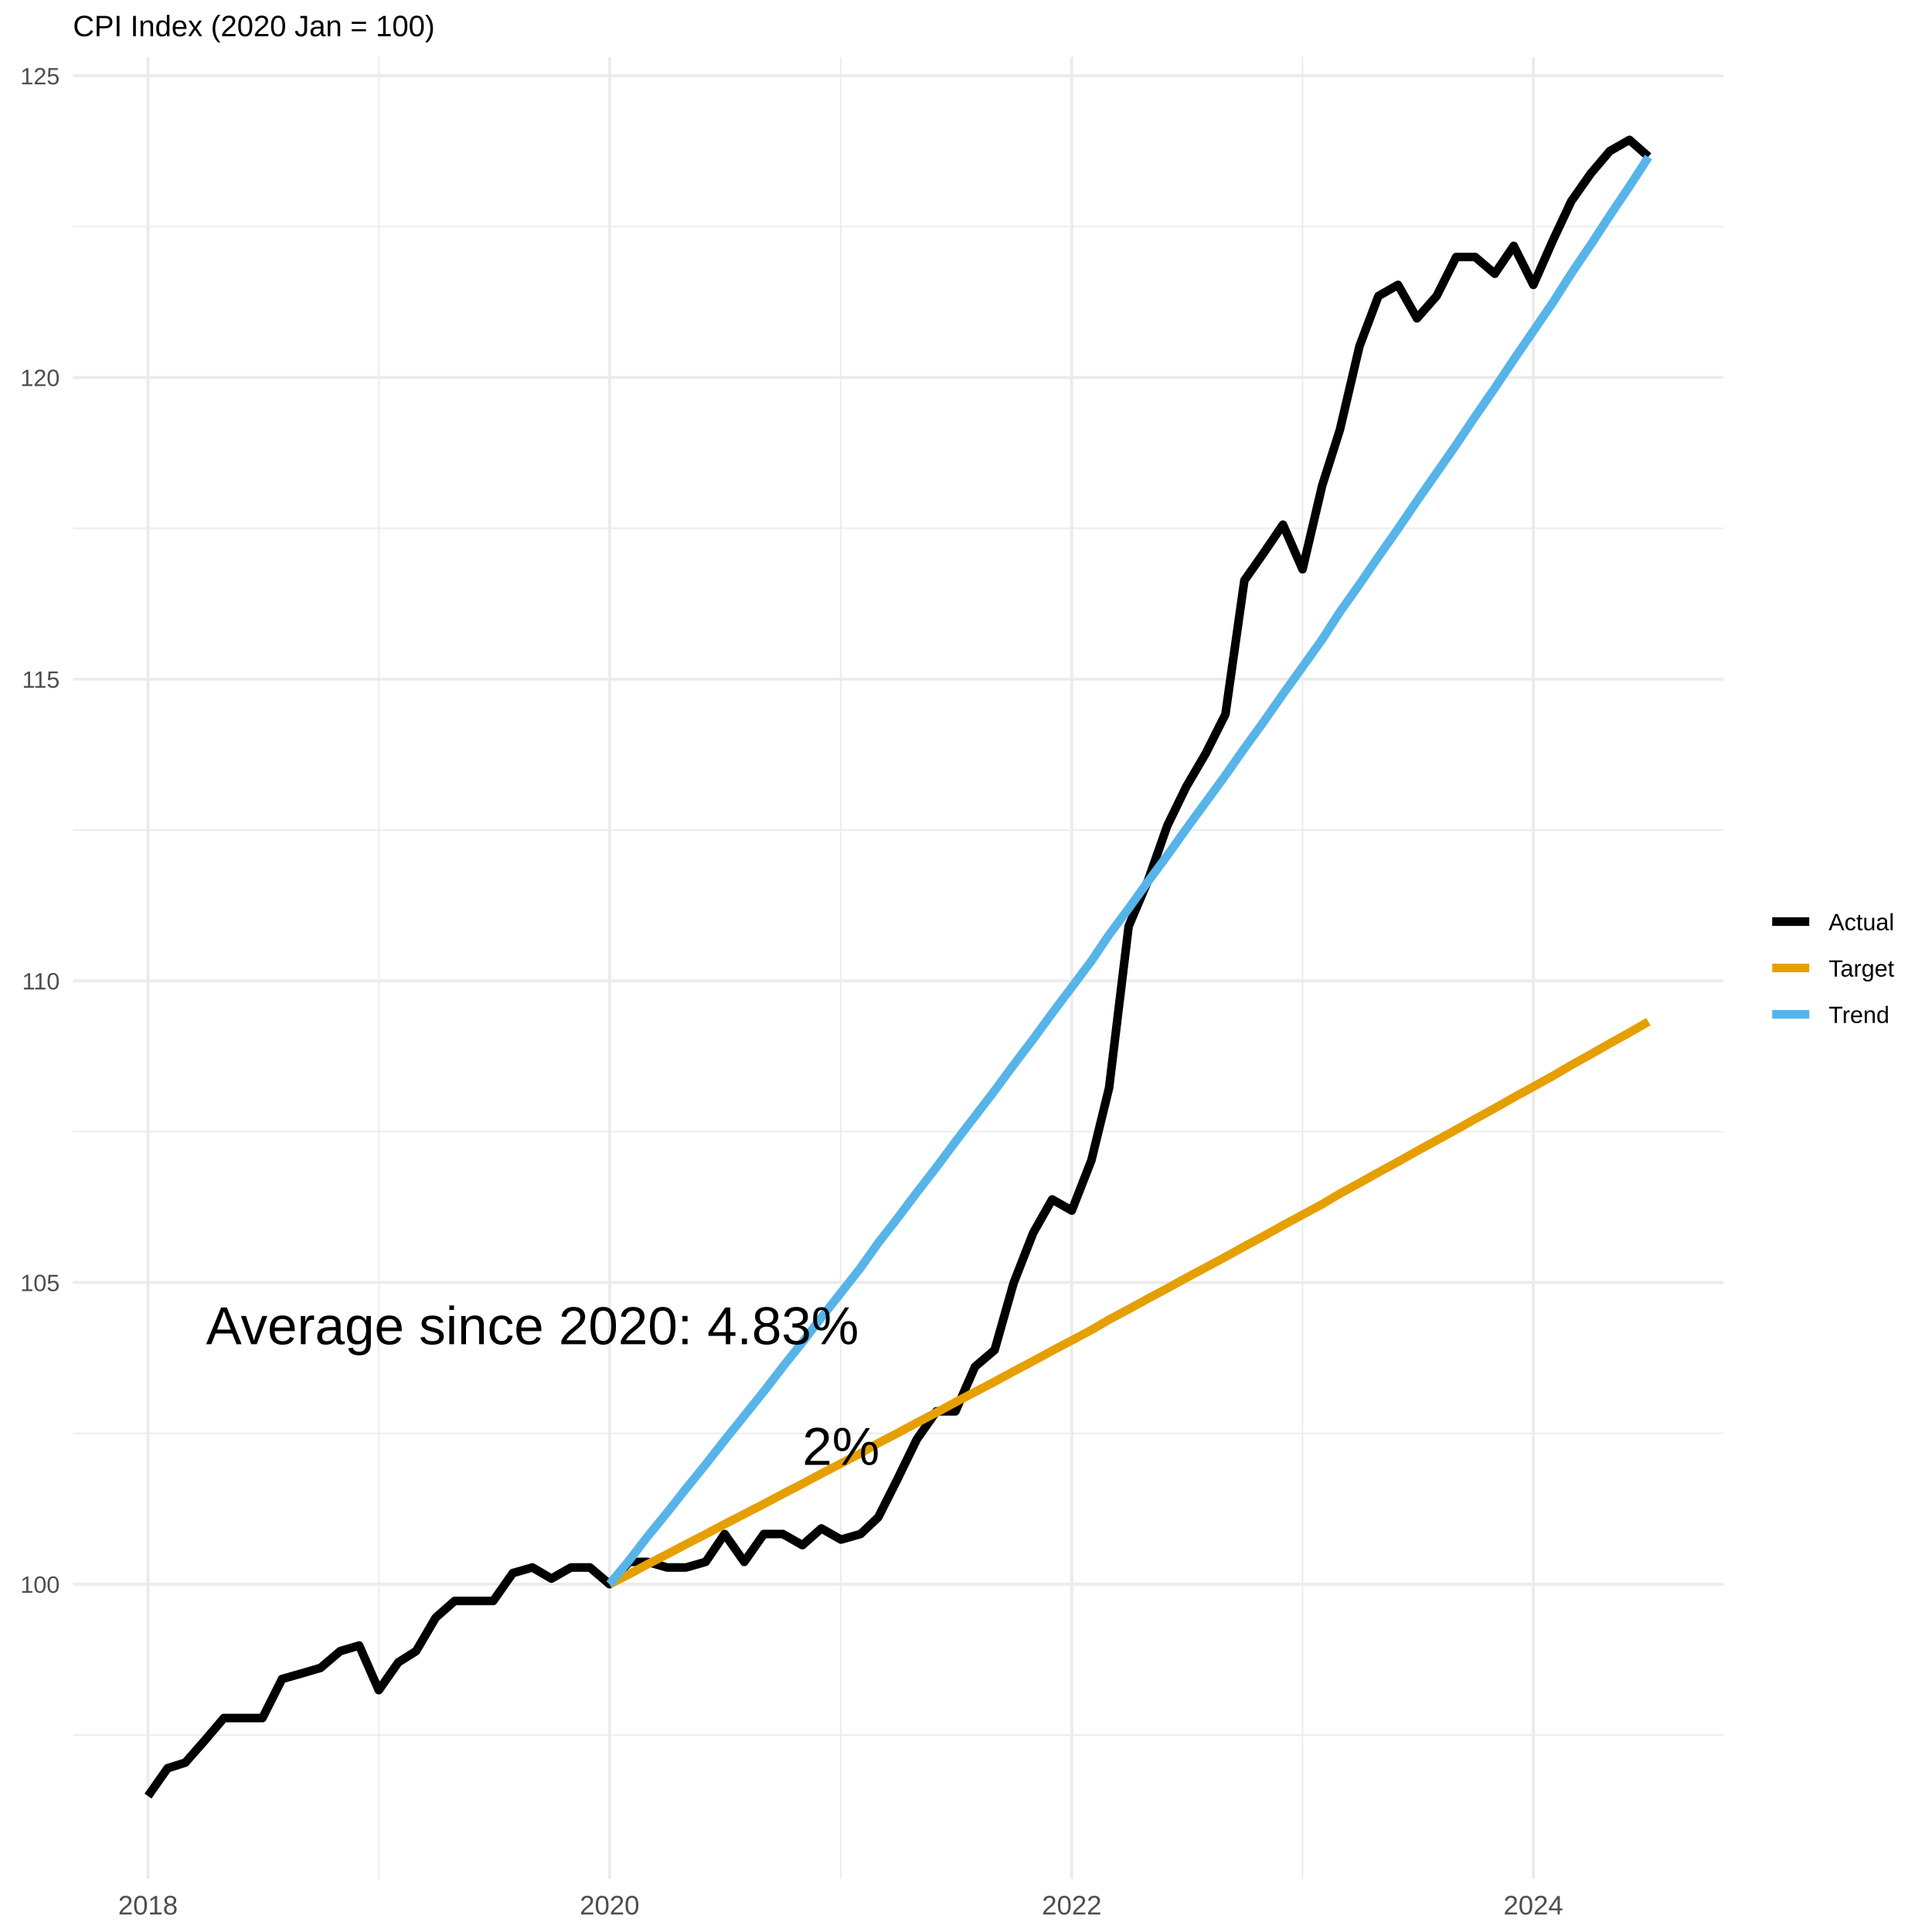
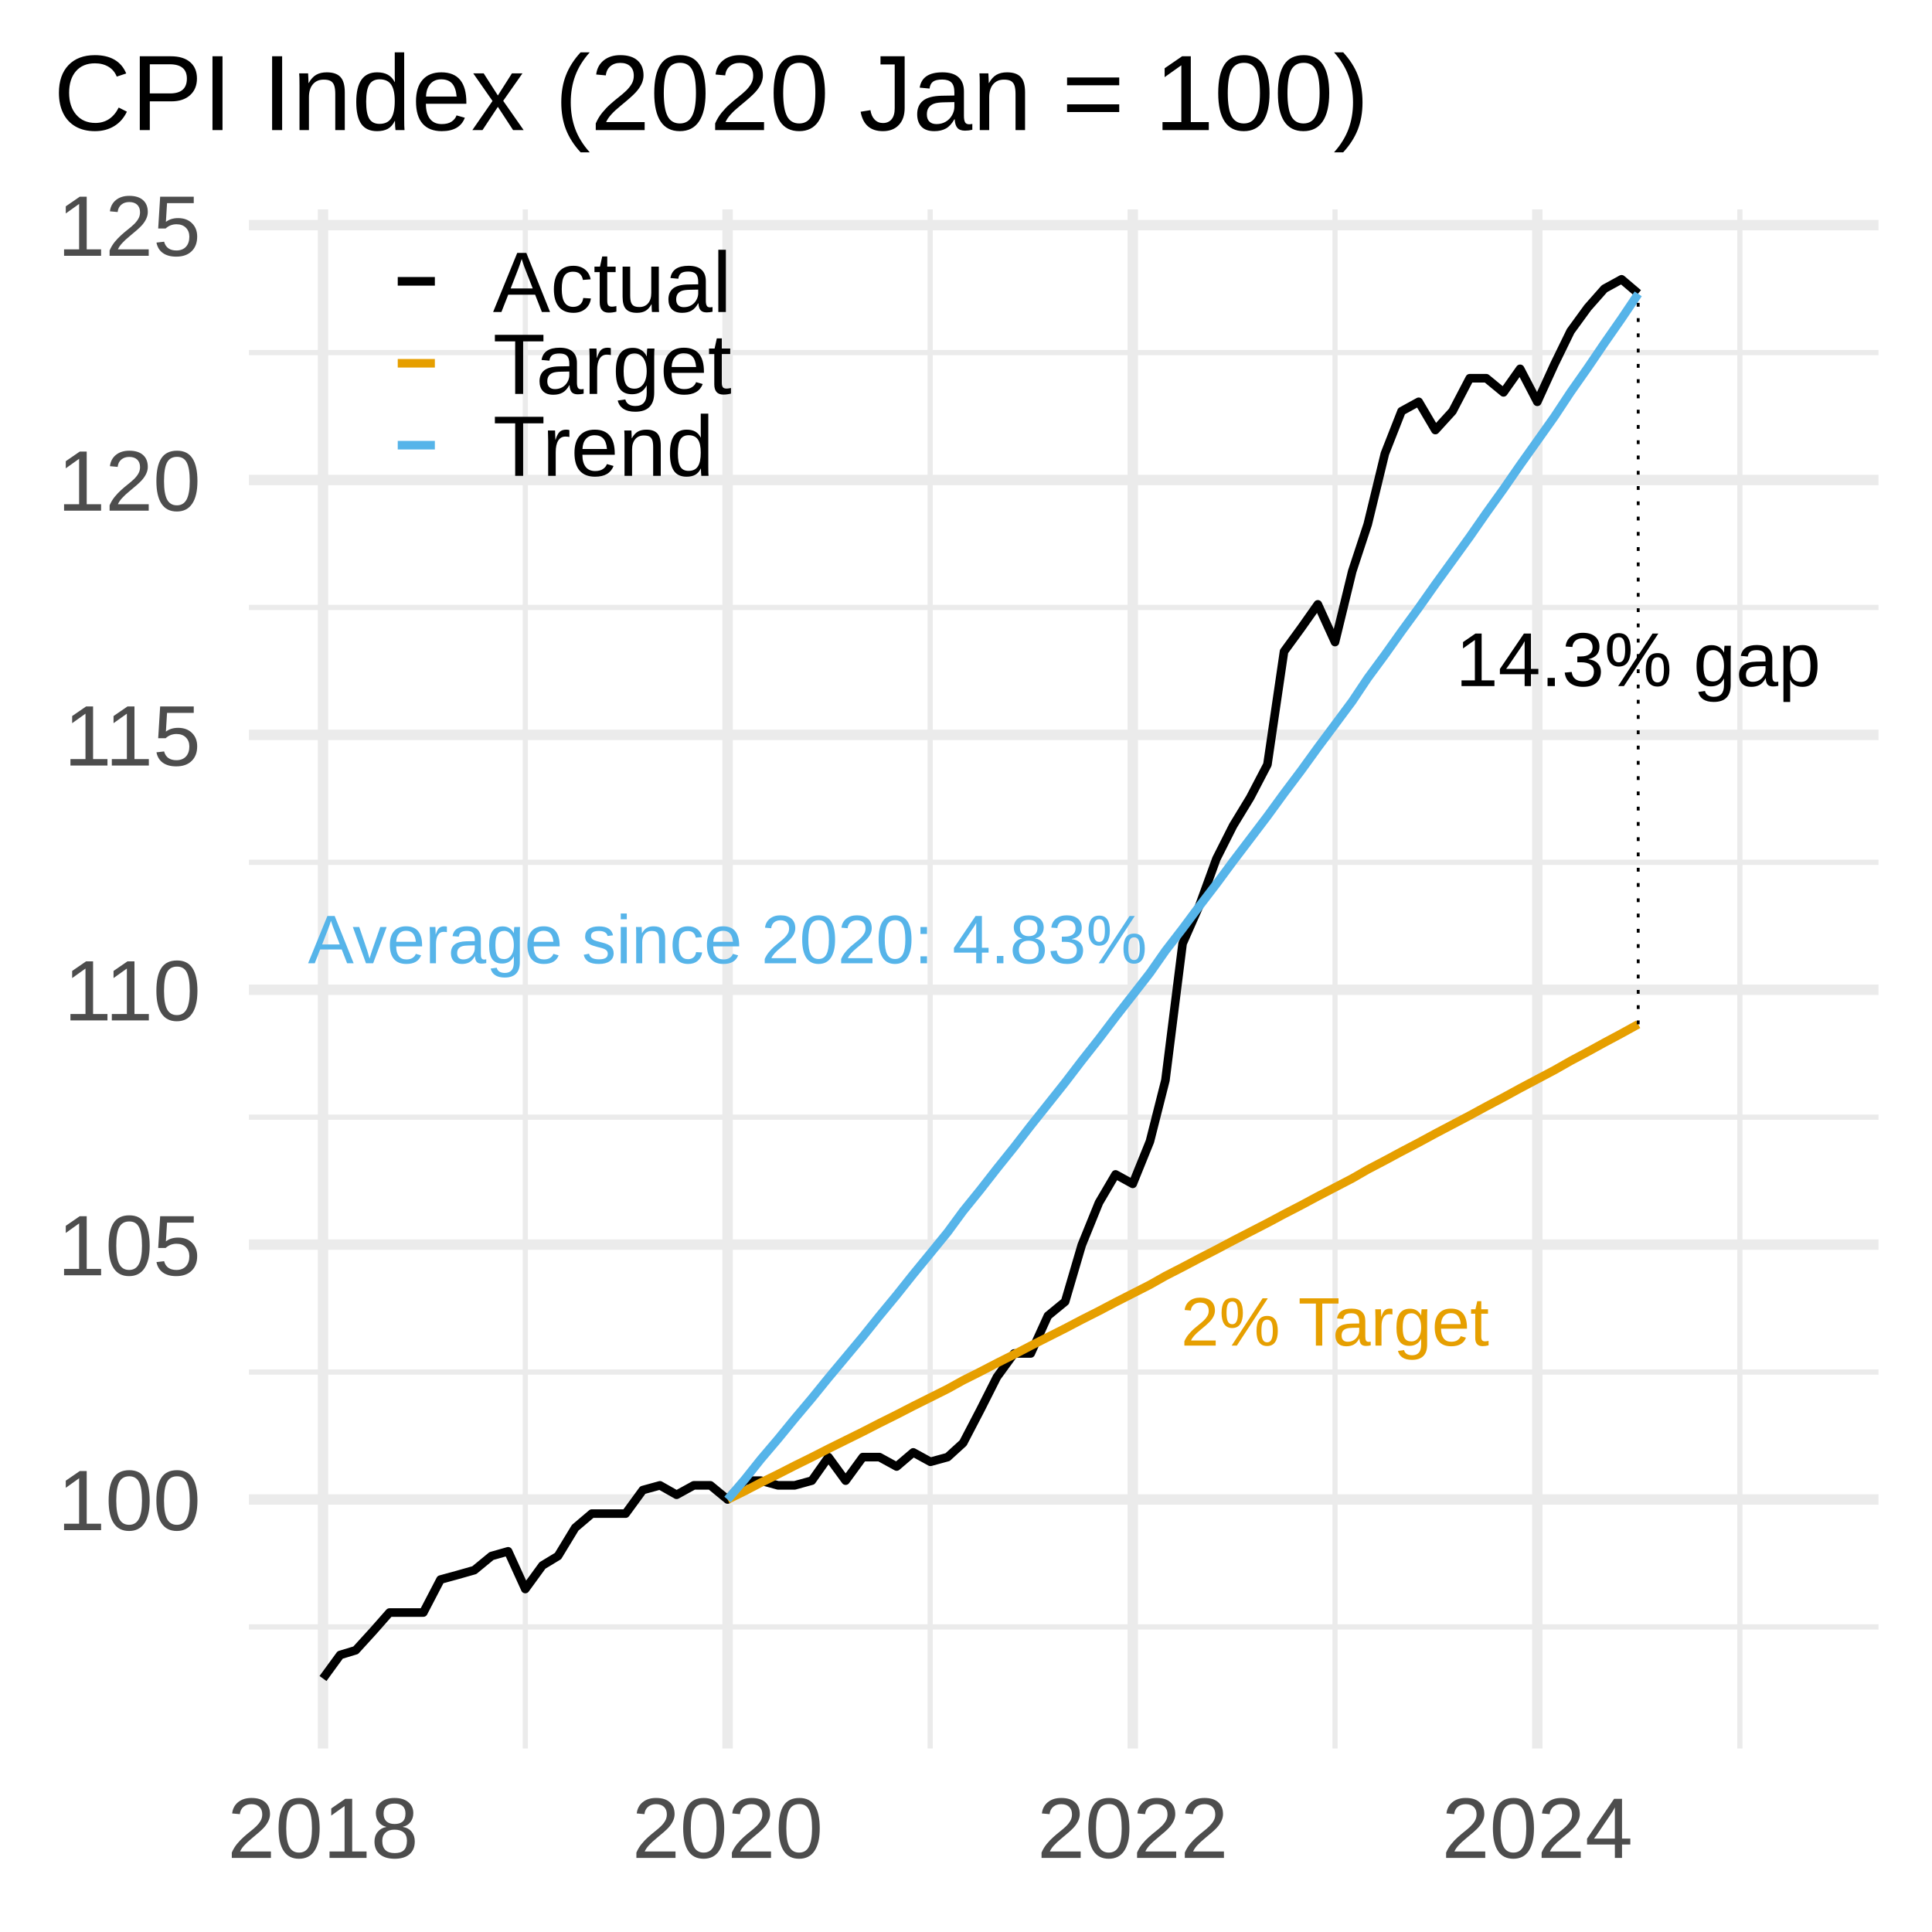
<svg xmlns="http://www.w3.org/2000/svg" class="svglite" width="720.00pt" height="720.00pt" viewBox="0 0 720.00 720.00">
  <defs>
    <style type="text/css">
    .svglite line, .svglite polyline, .svglite polygon, .svglite path, .svglite rect, .svglite circle {
      fill: none;
      stroke: #000000;
      stroke-linecap: round;
      stroke-linejoin: round;
      stroke-miterlimit: 10.00;
    }
    .svglite text {
      white-space: pre;
    }
  </style>
  </defs>
  <rect width="100%" height="100%" style="stroke: none; fill: #FFFFFF;" />
  <defs>
    <clipPath id="cpMC4wMHw3MjAuMDB8MC4wMHw3MjAuMDA=">
      <rect x="0.00" y="0.00" width="720.00" height="720.00" />
    </clipPath>
  </defs>
  <g clip-path="url(#cpMC4wMHw3MjAuMDB8MC4wMHw3MjAuMDA=)">
</g>
  <defs>
-     <clipPath id="cpMjcuMTl8NjQyLjI3fDIxLjI3fDcwMC4yMQ==">
-       <rect x="27.19" y="21.27" width="615.08" height="678.95" />
+     <clipPath id="cpOTIuNzd8NzAwLjA3fDc4LjAyfDY1MS42MQ==">
+       <rect x="92.77" y="78.02" width="607.31" height="573.59" />
    </clipPath>
  </defs>
-   <g clip-path="url(#cpMjcuMTl8NjQyLjI3fDIxLjI3fDcwMC4yMQ==)">
-     <polyline points="27.19,646.60 642.27,646.60 " style="stroke-width: 0.53; stroke: #EBEBEB; stroke-linecap: butt;" />
-     <polyline points="27.19,534.17 642.27,534.17 " style="stroke-width: 0.53; stroke: #EBEBEB; stroke-linecap: butt;" />
-     <polyline points="27.19,421.74 642.27,421.74 " style="stroke-width: 0.53; stroke: #EBEBEB; stroke-linecap: butt;" />
-     <polyline points="27.19,309.31 642.27,309.31 " style="stroke-width: 0.53; stroke: #EBEBEB; stroke-linecap: butt;" />
-     <polyline points="27.19,196.88 642.27,196.88 " style="stroke-width: 0.53; stroke: #EBEBEB; stroke-linecap: butt;" />
-     <polyline points="27.19,84.45 642.27,84.45 " style="stroke-width: 0.53; stroke: #EBEBEB; stroke-linecap: butt;" />
-     <polyline points="141.16,700.21 141.16,21.27 " style="stroke-width: 0.53; stroke: #EBEBEB; stroke-linecap: butt;" />
-     <polyline points="313.29,700.21 313.29,21.27 " style="stroke-width: 0.53; stroke: #EBEBEB; stroke-linecap: butt;" />
-     <polyline points="485.42,700.21 485.42,21.27 " style="stroke-width: 0.53; stroke: #EBEBEB; stroke-linecap: butt;" />
-     <polyline points="27.19,590.38 642.27,590.38 " style="stroke-width: 1.07; stroke: #EBEBEB; stroke-linecap: butt;" />
-     <polyline points="27.19,477.95 642.27,477.95 " style="stroke-width: 1.07; stroke: #EBEBEB; stroke-linecap: butt;" />
-     <polyline points="27.19,365.52 642.27,365.52 " style="stroke-width: 1.07; stroke: #EBEBEB; stroke-linecap: butt;" />
-     <polyline points="27.19,253.09 642.27,253.09 " style="stroke-width: 1.07; stroke: #EBEBEB; stroke-linecap: butt;" />
-     <polyline points="27.19,140.66 642.27,140.66 " style="stroke-width: 1.07; stroke: #EBEBEB; stroke-linecap: butt;" />
-     <polyline points="27.19,28.23 642.27,28.23 " style="stroke-width: 1.07; stroke: #EBEBEB; stroke-linecap: butt;" />
-     <polyline points="55.15,700.21 55.15,21.27 " style="stroke-width: 1.07; stroke: #EBEBEB; stroke-linecap: butt;" />
-     <polyline points="227.17,700.21 227.17,21.27 " style="stroke-width: 1.07; stroke: #EBEBEB; stroke-linecap: butt;" />
-     <polyline points="399.42,700.21 399.42,21.27 " style="stroke-width: 1.07; stroke: #EBEBEB; stroke-linecap: butt;" />
-     <polyline points="571.43,700.21 571.43,21.27 " style="stroke-width: 1.07; stroke: #EBEBEB; stroke-linecap: butt;" />
-     <polyline points="55.15,669.35 62.46,658.96 69.05,656.88 76.36,648.57 83.43,640.26 90.73,640.26 97.80,640.26 105.11,625.71 112.41,623.63 119.48,621.56 126.79,615.32 133.85,613.24 141.16,629.87 148.46,619.48 155.06,615.32 162.37,602.85 169.44,596.62 176.74,596.62 183.81,596.62 191.11,586.23 198.42,584.15 205.49,588.30 212.79,584.15 219.86,584.15 227.17,590.38 234.47,582.07 241.30,582.07 248.61,584.15 255.68,584.15 262.98,582.07 270.05,571.68 277.36,582.07 284.66,571.68 291.73,571.68 299.04,575.83 306.10,569.60 313.41,573.76 320.71,571.68 327.31,565.44 334.62,550.90 341.69,536.35 348.99,525.96 356.06,525.96 363.36,509.33 370.67,503.10 377.74,478.16 385.04,459.46 392.11,446.99 399.42,451.14 406.72,432.44 413.32,405.42 420.62,345.16 427.69,328.53 435.00,307.75 442.07,293.20 449.37,280.73 456.68,266.18 463.74,216.31 471.05,205.92 478.12,195.53 485.42,212.15 492.73,180.98 499.33,160.20 506.63,129.02 513.70,110.32 521.00,106.16 528.07,118.63 535.38,110.32 542.68,95.77 549.75,95.77 557.06,102.01 564.13,91.62 571.43,106.16 578.74,89.54 585.57,74.99 592.87,64.60 599.94,56.29 607.25,52.13 614.32,58.37 " style="stroke-width: 3.20; stroke-linecap: butt;" />
-     <polyline points="227.17,590.38 234.47,586.67 241.30,582.95 248.61,579.22 255.68,575.49 262.98,571.75 270.05,568.00 277.36,564.25 284.66,560.49 291.73,556.73 299.04,552.96 306.10,549.18 313.41,545.40 320.71,541.61 327.31,537.81 334.62,534.01 341.69,530.20 348.99,526.39 356.06,522.57 363.36,518.74 370.67,514.91 377.74,511.07 385.04,507.23 392.11,503.37 399.42,499.52 406.72,495.65 413.32,491.78 420.62,487.90 427.69,484.02 435.00,480.13 442.07,476.23 449.37,472.33 456.68,468.42 463.74,464.50 471.05,460.58 478.12,456.65 485.42,452.71 492.73,448.77 499.33,444.82 506.63,440.87 513.70,436.91 521.00,432.94 528.07,428.96 535.38,424.98 542.68,420.99 549.75,417.00 557.06,413.00 564.13,408.99 571.43,404.98 578.74,400.96 585.57,396.93 592.87,392.89 599.94,388.85 607.25,384.80 614.32,380.75 " style="stroke-width: 3.20; stroke: #E69F00; stroke-linecap: butt;" />
-     <polyline points="227.17,590.38 234.47,581.52 241.30,572.63 248.61,563.70 255.68,554.74 262.98,545.74 270.05,536.71 277.36,527.64 284.66,518.54 291.73,509.39 299.04,500.22 306.10,491.00 313.41,481.76 320.71,472.47 327.31,463.15 334.62,453.79 341.69,444.39 348.99,434.96 356.06,425.49 363.36,415.98 370.67,406.44 377.74,396.86 385.04,387.24 392.11,377.58 399.42,367.88 406.72,358.15 413.32,348.37 420.62,338.56 427.69,328.71 435.00,318.83 442.07,308.90 449.37,298.93 456.68,288.93 463.74,278.88 471.05,268.80 478.12,258.67 485.42,248.51 492.73,238.30 499.33,228.06 506.63,217.77 513.70,207.45 521.00,197.08 528.07,186.67 535.38,176.23 542.68,165.74 549.75,155.21 557.06,144.63 564.13,134.02 571.43,123.36 578.74,112.67 585.57,101.93 592.87,91.15 599.94,80.32 607.25,69.45 614.32,58.54 " style="stroke-width: 3.20; stroke: #56B4E9; stroke-linecap: butt;" />
-     <text x="313.41" y="545.92" text-anchor="middle" style="font-size: 19.92px; font-family: &quot;Liberation Sans&quot;;" textLength="31.58px" lengthAdjust="spacingAndGlyphs">2%</text>
-     <text x="198.42" y="500.95" text-anchor="middle" style="font-size: 19.92px; font-family: &quot;Liberation Sans&quot;;" textLength="273.05px" lengthAdjust="spacingAndGlyphs">Average since 2020: 4.83%</text>
+   <g clip-path="url(#cpOTIuNzd8NzAwLjA3fDc4LjAyfDY1MS42MQ==)">
+     <polyline points="92.77,606.31 700.07,606.31 " style="stroke-width: 1.94; stroke: #EBEBEB; stroke-linecap: butt;" />
+     <polyline points="92.77,511.33 700.07,511.33 " style="stroke-width: 1.94; stroke: #EBEBEB; stroke-linecap: butt;" />
+     <polyline points="92.77,416.34 700.07,416.34 " style="stroke-width: 1.94; stroke: #EBEBEB; stroke-linecap: butt;" />
+     <polyline points="92.77,321.36 700.07,321.36 " style="stroke-width: 1.94; stroke: #EBEBEB; stroke-linecap: butt;" />
+     <polyline points="92.77,226.37 700.07,226.37 " style="stroke-width: 1.94; stroke: #EBEBEB; stroke-linecap: butt;" />
+     <polyline points="92.77,131.39 700.07,131.39 " style="stroke-width: 1.94; stroke: #EBEBEB; stroke-linecap: butt;" />
+     <polyline points="195.76,651.61 195.76,78.02 " style="stroke-width: 1.94; stroke: #EBEBEB; stroke-linecap: butt;" />
+     <polyline points="346.64,651.61 346.64,78.02 " style="stroke-width: 1.94; stroke: #EBEBEB; stroke-linecap: butt;" />
+     <polyline points="497.52,651.61 497.52,78.02 " style="stroke-width: 1.94; stroke: #EBEBEB; stroke-linecap: butt;" />
+     <polyline points="648.41,651.61 648.41,78.02 " style="stroke-width: 1.94; stroke: #EBEBEB; stroke-linecap: butt;" />
+     <polyline points="92.77,558.82 700.07,558.82 " style="stroke-width: 3.88; stroke: #EBEBEB; stroke-linecap: butt;" />
+     <polyline points="92.77,463.83 700.07,463.83 " style="stroke-width: 3.88; stroke: #EBEBEB; stroke-linecap: butt;" />
+     <polyline points="92.77,368.85 700.07,368.85 " style="stroke-width: 3.88; stroke: #EBEBEB; stroke-linecap: butt;" />
+     <polyline points="92.77,273.87 700.07,273.87 " style="stroke-width: 3.88; stroke: #EBEBEB; stroke-linecap: butt;" />
+     <polyline points="92.77,178.88 700.07,178.88 " style="stroke-width: 3.88; stroke: #EBEBEB; stroke-linecap: butt;" />
+     <polyline points="92.77,83.90 700.07,83.90 " style="stroke-width: 3.88; stroke: #EBEBEB; stroke-linecap: butt;" />
+     <polyline points="120.37,651.61 120.37,78.02 " style="stroke-width: 3.88; stroke: #EBEBEB; stroke-linecap: butt;" />
+     <polyline points="271.15,651.61 271.15,78.02 " style="stroke-width: 3.88; stroke: #EBEBEB; stroke-linecap: butt;" />
+     <polyline points="422.14,651.61 422.14,78.02 " style="stroke-width: 3.88; stroke: #EBEBEB; stroke-linecap: butt;" />
+     <polyline points="572.91,651.61 572.91,78.02 " style="stroke-width: 3.88; stroke: #EBEBEB; stroke-linecap: butt;" />
+     <polyline points="120.37,625.53 126.77,616.76 132.56,615.00 138.96,607.98 145.16,600.95 151.56,600.95 157.76,600.95 164.16,588.66 170.56,586.91 176.76,585.15 183.16,579.89 189.36,578.13 195.76,592.18 202.16,583.40 207.95,579.89 214.35,569.35 220.55,564.08 226.95,564.08 233.14,564.08 239.55,555.31 245.95,553.55 252.15,557.06 258.55,553.55 264.75,553.55 271.15,558.82 277.55,551.79 283.54,551.79 289.95,553.55 296.14,553.55 302.54,551.79 308.74,543.02 315.14,551.79 321.55,543.02 327.74,543.02 334.15,546.53 340.34,541.26 346.75,544.77 353.15,543.02 358.93,537.75 365.33,525.46 371.53,513.17 377.93,504.39 384.13,504.39 390.53,490.35 396.94,485.08 403.13,464.01 409.54,448.21 415.73,437.67 422.14,441.19 428.54,425.38 434.32,402.56 440.72,351.64 446.92,337.60 453.32,320.04 459.52,307.75 465.92,297.22 472.33,284.93 478.52,242.79 484.93,234.01 491.12,225.23 497.52,239.28 503.93,212.94 509.71,195.39 516.11,169.05 522.31,153.25 528.71,149.74 534.91,160.27 541.31,153.25 547.72,140.96 553.91,140.96 560.31,146.23 566.51,137.45 572.91,149.74 579.32,135.69 585.31,123.40 591.71,114.62 597.91,107.60 604.31,104.09 610.51,109.36 " style="stroke-width: 3.20; stroke-linecap: butt;" />
+     <polyline points="271.15,558.82 277.55,555.68 283.54,552.54 289.95,549.39 296.14,546.23 302.54,543.07 308.74,539.91 315.14,536.74 321.55,533.57 327.74,530.39 334.15,527.20 340.34,524.01 346.75,520.81 353.15,517.61 358.93,514.41 365.33,511.20 371.53,507.98 377.93,504.76 384.13,501.53 390.53,498.30 396.94,495.06 403.13,491.81 409.54,488.57 415.73,485.31 422.14,482.05 428.54,478.79 434.32,475.52 440.72,472.24 446.92,468.96 453.32,465.67 459.52,462.38 465.92,459.08 472.33,455.78 478.52,452.47 484.93,449.16 491.12,445.84 497.52,442.51 503.93,439.18 509.71,435.85 516.11,432.50 522.31,429.16 528.71,425.81 534.91,422.45 541.31,419.08 547.72,415.71 553.91,412.34 560.31,408.96 566.51,405.57 572.91,402.18 579.32,398.79 585.31,395.38 591.71,391.97 597.91,388.56 604.31,385.14 610.51,381.72 " style="stroke-width: 3.20; stroke: #E69F00; stroke-linecap: butt;" />
+     <polyline points="271.15,558.82 277.55,551.33 283.54,543.82 289.95,536.28 296.14,528.71 302.54,521.11 308.74,513.47 315.14,505.81 321.55,498.12 327.74,490.40 334.15,482.64 340.34,474.86 346.75,467.05 353.15,459.20 358.93,451.33 365.33,443.42 371.53,435.48 377.93,427.51 384.13,419.51 390.53,411.48 396.94,403.42 403.13,395.32 409.54,387.19 415.73,379.04 422.14,370.84 428.54,362.62 434.32,354.36 440.72,346.08 446.92,337.75 453.32,329.40 459.52,321.01 465.92,312.59 472.33,304.14 478.52,295.65 484.93,287.13 491.12,278.58 497.52,269.99 503.93,261.37 509.71,252.72 516.11,244.03 522.31,235.31 528.71,226.55 534.91,217.76 541.31,208.93 547.72,200.07 553.91,191.17 560.31,182.24 566.51,173.27 572.91,164.27 579.32,155.23 585.31,146.16 591.71,137.05 597.91,127.91 604.31,118.73 610.51,109.51 " style="stroke-width: 3.20; stroke: #56B4E9; stroke-linecap: butt;" />
+     <text x="497.52" y="501.47" text-anchor="middle" style="font-size: 25.61px;fill: #E69F00; font-family: &quot;Arial&quot;;" textLength="121.13px" lengthAdjust="spacingAndGlyphs">2% Target</text>
+     <text x="271.15" y="358.99" text-anchor="middle" style="font-size: 25.61px;fill: #56B4E9; font-family: &quot;Arial&quot;;" textLength="317.71px" lengthAdjust="spacingAndGlyphs">Average since 2020: 4.83%</text>
+     <line x1="610.51" y1="381.72" x2="610.51" y2="109.36" style="stroke-width: 1.07; stroke-dasharray: 1.42,4.27; stroke-linecap: butt;" />
+     <text x="610.51" y="255.69" text-anchor="middle" style="font-size: 28.45px; font-family: &quot;Arial&quot;;" textLength="138.38px" lengthAdjust="spacingAndGlyphs">14.3% gap</text>
  </g>
  <g clip-path="url(#cpMC4wMHw3MjAuMDB8MC4wMHw3MjAuMDA=)">
-     <text x="22.26" y="593.59" text-anchor="end" style="font-size: 8.80px;fill: #4D4D4D; font-family: &quot;Liberation Sans&quot;;" textLength="16.78px" lengthAdjust="spacingAndGlyphs">100</text>
-     <text x="22.26" y="481.16" text-anchor="end" style="font-size: 8.80px;fill: #4D4D4D; font-family: &quot;Liberation Sans&quot;;" textLength="16.78px" lengthAdjust="spacingAndGlyphs">105</text>
-     <text x="22.26" y="368.73" text-anchor="end" style="font-size: 8.80px;fill: #4D4D4D; font-family: &quot;Liberation Sans&quot;;" textLength="16.78px" lengthAdjust="spacingAndGlyphs">110</text>
-     <text x="22.26" y="256.30" text-anchor="end" style="font-size: 8.80px;fill: #4D4D4D; font-family: &quot;Liberation Sans&quot;;" textLength="16.78px" lengthAdjust="spacingAndGlyphs">115</text>
-     <text x="22.26" y="143.87" text-anchor="end" style="font-size: 8.80px;fill: #4D4D4D; font-family: &quot;Liberation Sans&quot;;" textLength="16.78px" lengthAdjust="spacingAndGlyphs">120</text>
-     <text x="22.26" y="31.44" text-anchor="end" style="font-size: 8.80px;fill: #4D4D4D; font-family: &quot;Liberation Sans&quot;;" textLength="16.78px" lengthAdjust="spacingAndGlyphs">125</text>
-     <text x="55.15" y="713.48" text-anchor="middle" style="font-size: 10.00px;fill: #4D4D4D; font-family: &quot;Liberation Sans&quot;;" textLength="25.46px" lengthAdjust="spacingAndGlyphs">2018</text>
-     <text x="227.17" y="713.48" text-anchor="middle" style="font-size: 10.00px;fill: #4D4D4D; font-family: &quot;Liberation Sans&quot;;" textLength="25.46px" lengthAdjust="spacingAndGlyphs">2020</text>
-     <text x="399.42" y="713.48" text-anchor="middle" style="font-size: 10.00px;fill: #4D4D4D; font-family: &quot;Liberation Sans&quot;;" textLength="25.46px" lengthAdjust="spacingAndGlyphs">2022</text>
-     <text x="571.43" y="713.48" text-anchor="middle" style="font-size: 10.00px;fill: #4D4D4D; font-family: &quot;Liberation Sans&quot;;" textLength="25.46px" lengthAdjust="spacingAndGlyphs">2024</text>
-     <line x1="660.44" y1="343.46" x2="674.26" y2="343.46" style="stroke-width: 3.20; stroke-linecap: butt;" />
-     <line x1="660.44" y1="360.74" x2="674.26" y2="360.74" style="stroke-width: 3.20; stroke: #E69F00; stroke-linecap: butt;" />
-     <line x1="660.44" y1="378.02" x2="674.26" y2="378.02" style="stroke-width: 3.20; stroke: #56B4E9; stroke-linecap: butt;" />
-     <text x="681.47" y="346.67" style="font-size: 8.80px; font-family: &quot;Liberation Sans&quot;;" textLength="27.57px" lengthAdjust="spacingAndGlyphs">Actual</text>
-     <text x="681.47" y="363.95" style="font-size: 8.80px; font-family: &quot;Liberation Sans&quot;;" textLength="27.22px" lengthAdjust="spacingAndGlyphs">Target</text>
-     <text x="681.47" y="381.23" style="font-size: 8.80px; font-family: &quot;Liberation Sans&quot;;" textLength="24.07px" lengthAdjust="spacingAndGlyphs">Trend</text>
-     <text x="27.19" y="13.50" style="font-size: 11.00px; font-family: &quot;Liberation Sans&quot;;" textLength="149.08px" lengthAdjust="spacingAndGlyphs">CPI Index (2020 Jan = 100)</text>
+     <text x="74.83" y="570.24" text-anchor="end" style="font-size: 32.00px;fill: #4D4D4D; font-family: &quot;Arial&quot;;" textLength="54.91px" lengthAdjust="spacingAndGlyphs">100</text>
+     <text x="74.83" y="475.26" text-anchor="end" style="font-size: 32.00px;fill: #4D4D4D; font-family: &quot;Arial&quot;;" textLength="54.91px" lengthAdjust="spacingAndGlyphs">105</text>
+     <text x="74.83" y="380.28" text-anchor="end" style="font-size: 32.00px;fill: #4D4D4D; font-family: &quot;Arial&quot;;" textLength="54.91px" lengthAdjust="spacingAndGlyphs">110</text>
+     <text x="74.83" y="285.29" text-anchor="end" style="font-size: 32.00px;fill: #4D4D4D; font-family: &quot;Arial&quot;;" textLength="54.91px" lengthAdjust="spacingAndGlyphs">115</text>
+     <text x="74.83" y="190.31" text-anchor="end" style="font-size: 32.00px;fill: #4D4D4D; font-family: &quot;Arial&quot;;" textLength="54.91px" lengthAdjust="spacingAndGlyphs">120</text>
+     <text x="74.83" y="95.33" text-anchor="end" style="font-size: 32.00px;fill: #4D4D4D; font-family: &quot;Arial&quot;;" textLength="54.91px" lengthAdjust="spacingAndGlyphs">125</text>
+     <text x="120.37" y="692.39" text-anchor="middle" style="font-size: 32.00px;fill: #4D4D4D; font-family: &quot;Arial&quot;;" textLength="73.21px" lengthAdjust="spacingAndGlyphs">2018</text>
+     <text x="271.15" y="692.39" text-anchor="middle" style="font-size: 32.00px;fill: #4D4D4D; font-family: &quot;Arial&quot;;" textLength="73.21px" lengthAdjust="spacingAndGlyphs">2020</text>
+     <text x="422.14" y="692.39" text-anchor="middle" style="font-size: 32.00px;fill: #4D4D4D; font-family: &quot;Arial&quot;;" textLength="73.21px" lengthAdjust="spacingAndGlyphs">2022</text>
+     <text x="572.91" y="692.39" text-anchor="middle" style="font-size: 32.00px;fill: #4D4D4D; font-family: &quot;Arial&quot;;" textLength="73.21px" lengthAdjust="spacingAndGlyphs">2024</text>
+     <line x1="148.23" y1="104.84" x2="162.06" y2="104.84" style="stroke-width: 3.20; stroke-linecap: butt;" />
+     <line x1="148.23" y1="135.38" x2="162.06" y2="135.38" style="stroke-width: 3.20; stroke: #E69F00; stroke-linecap: butt;" />
+     <line x1="148.23" y1="165.91" x2="162.06" y2="165.91" style="stroke-width: 3.20; stroke: #56B4E9; stroke-linecap: butt;" />
+     <text x="183.71" y="116.27" style="font-size: 32.00px; font-family: &quot;Arial&quot;;" textLength="93.34px" lengthAdjust="spacingAndGlyphs">Actual</text>
+     <text x="183.71" y="146.80" style="font-size: 32.00px; font-family: &quot;Arial&quot;;" textLength="98.24px" lengthAdjust="spacingAndGlyphs">Target</text>
+     <text x="183.71" y="177.34" style="font-size: 32.00px; font-family: &quot;Arial&quot;;" textLength="88.52px" lengthAdjust="spacingAndGlyphs">Trend</text>
+     <text x="19.93" y="48.49" style="font-size: 40.00px; font-family: &quot;Arial&quot;;" textLength="486.76px" lengthAdjust="spacingAndGlyphs">CPI Index (2020 Jan = 100)</text>
  </g>
</svg>
